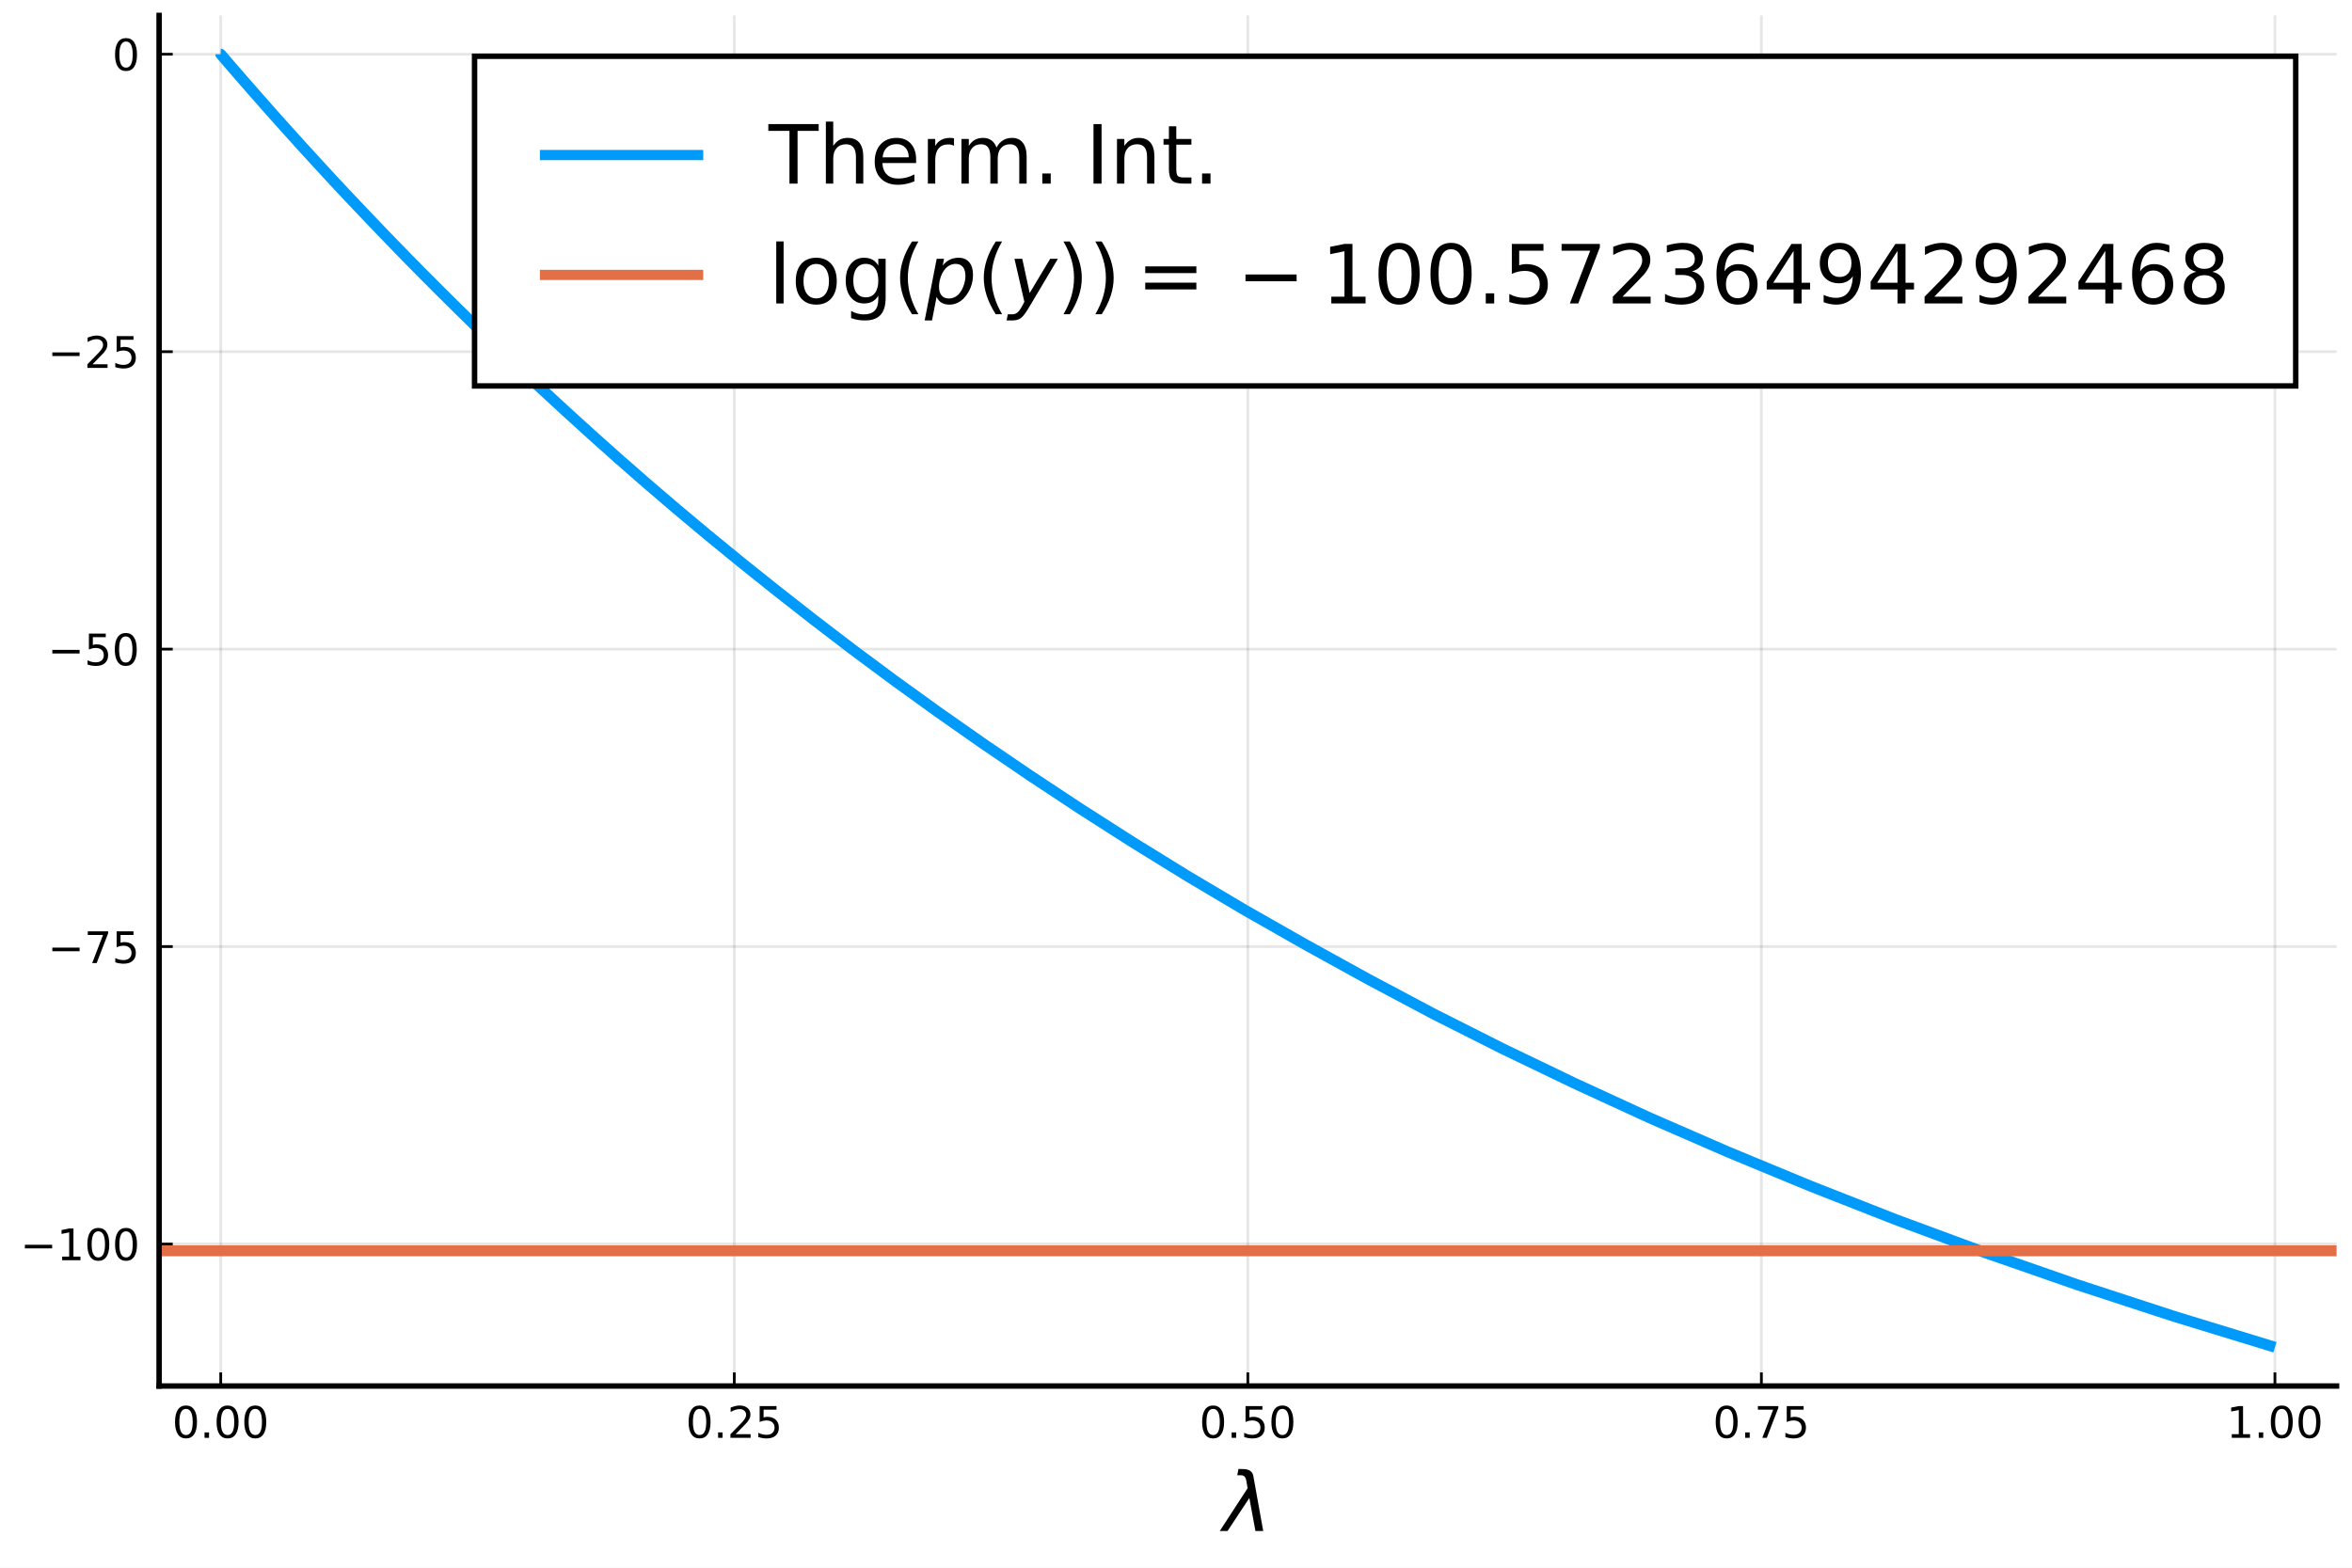
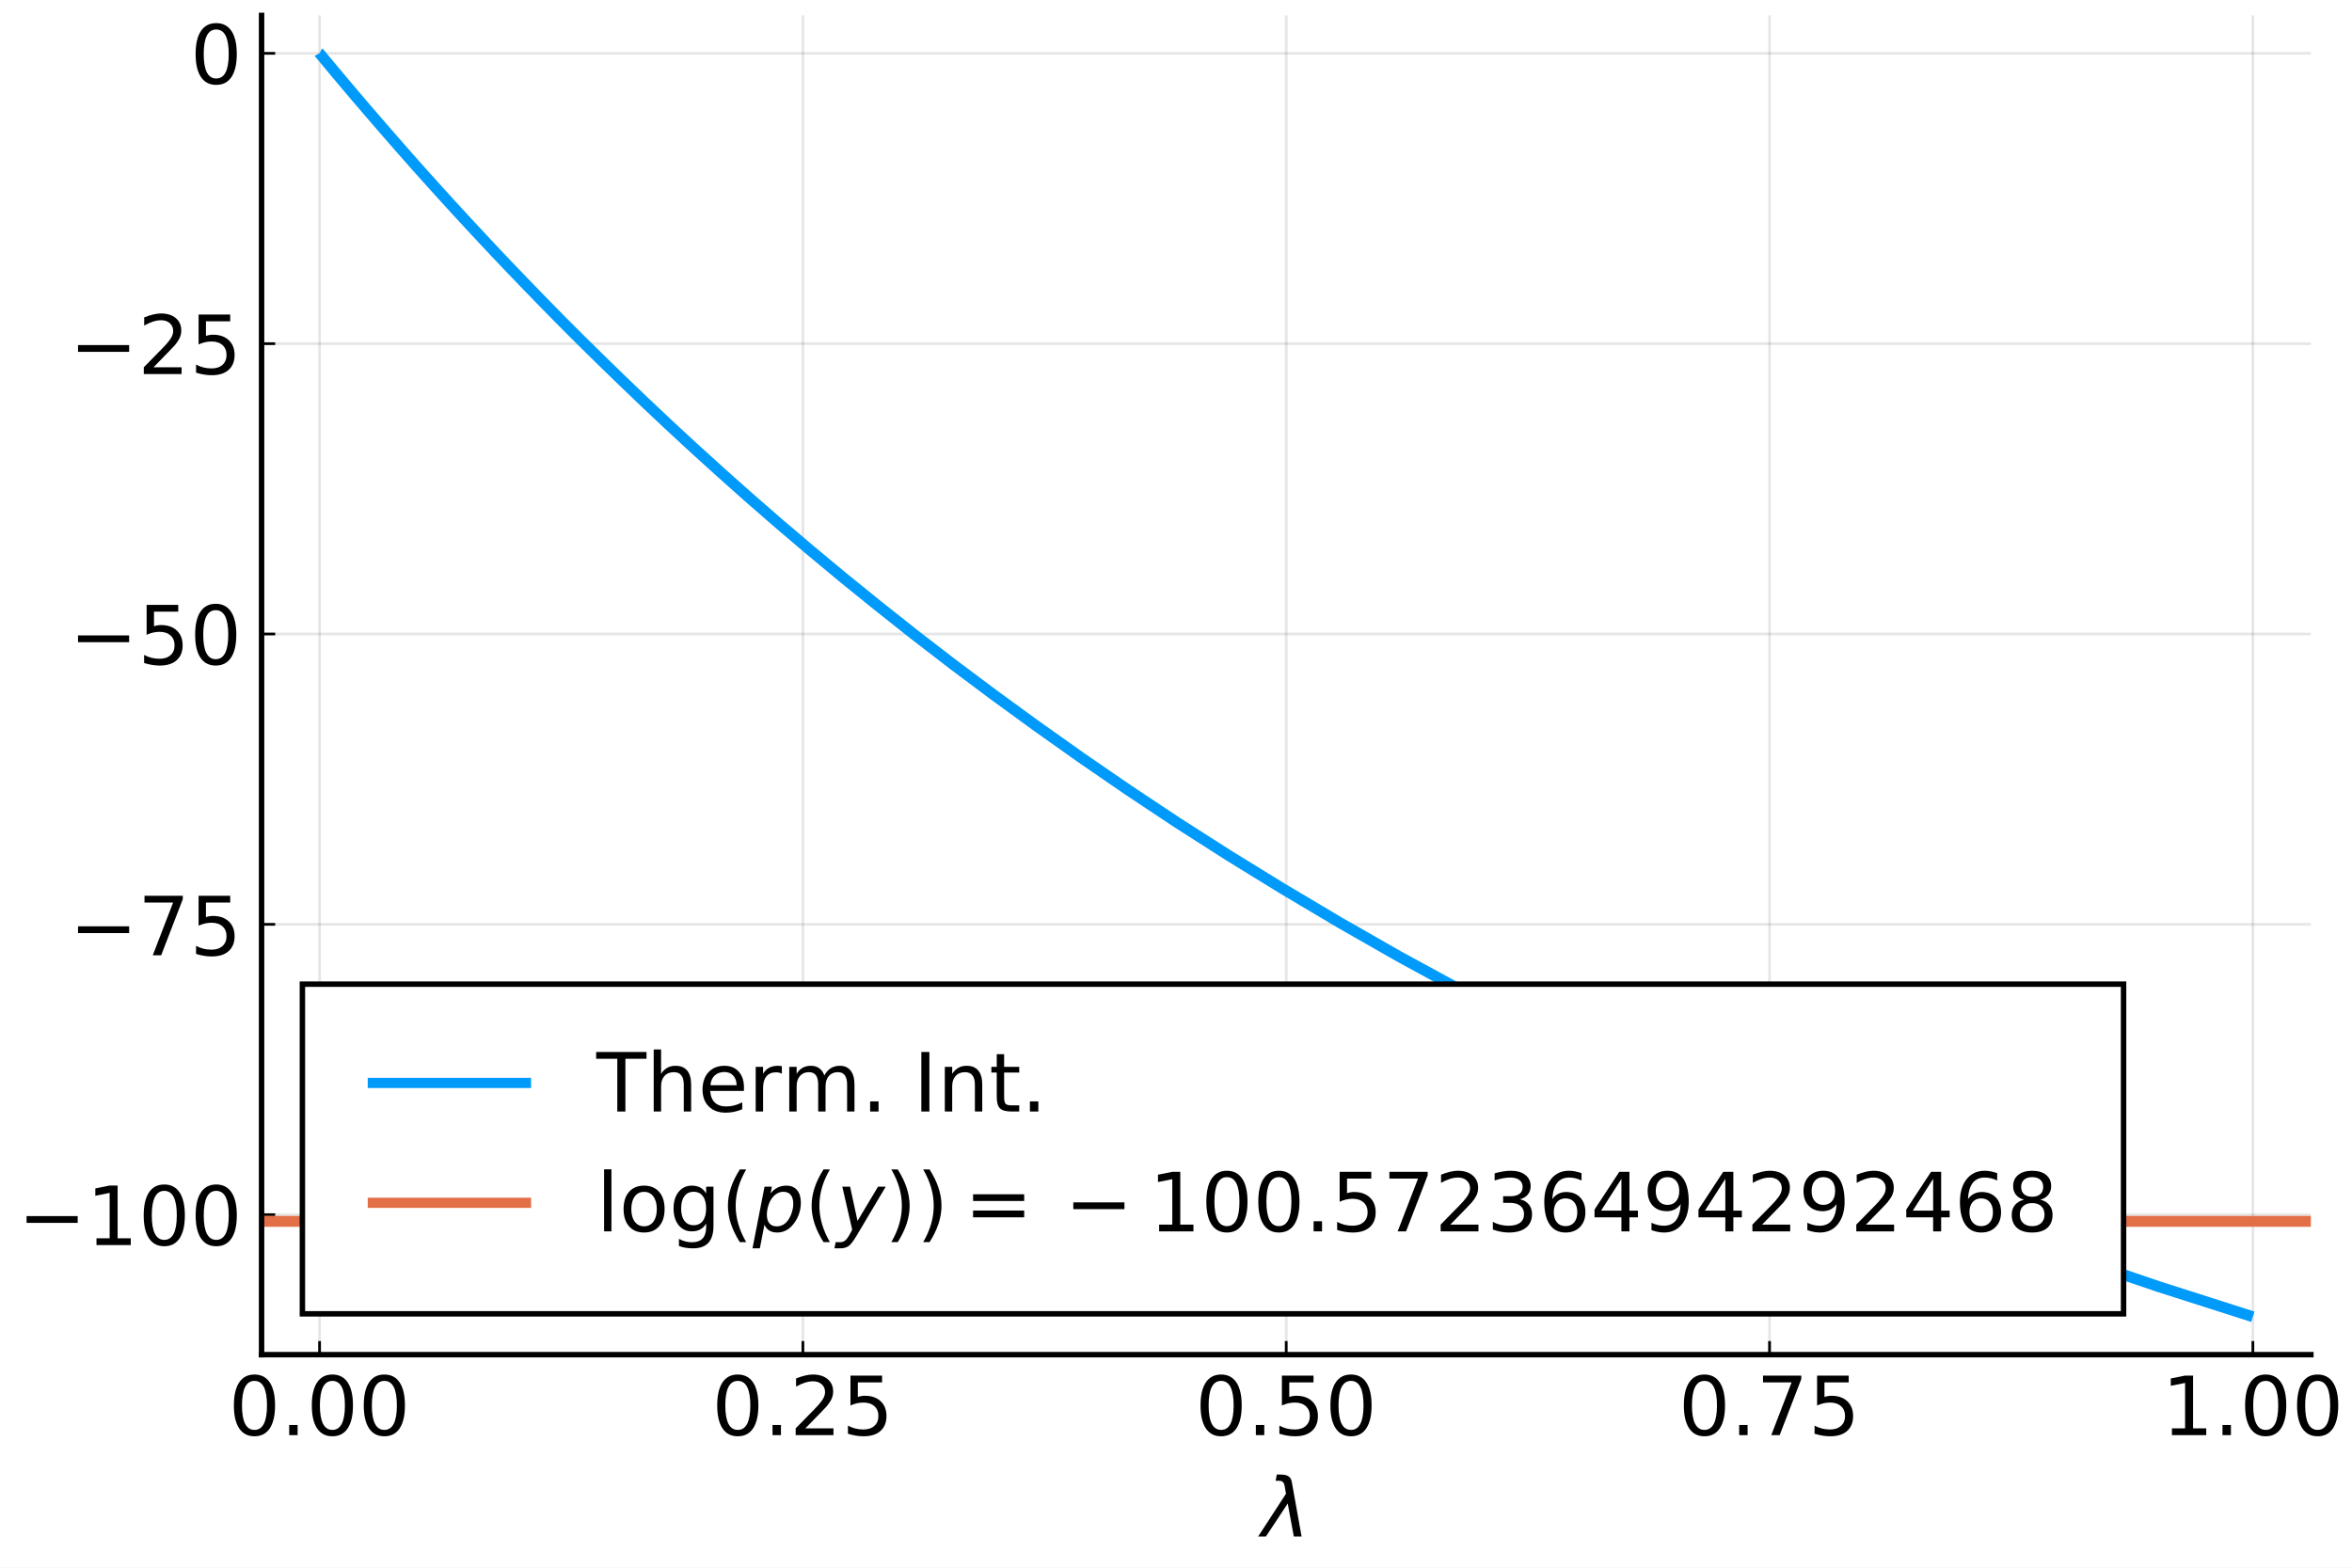
<svg xmlns="http://www.w3.org/2000/svg" xmlns:xlink="http://www.w3.org/1999/xlink" height="288pt" version="1.1" viewBox="0 0 432 288" width="432pt">
  <defs>
    <style type="text/css">
*{stroke-linecap:butt;stroke-linejoin:round;}
  </style>
  </defs>
  <g id="figure_1">
    <g id="patch_1">
      <path d="M 0 288  L 432 288  L 432 0  L 0 0  z " style="fill:#ffffff;" />
    </g>
    <g id="axes_1">
      <g id="patch_2">
-         <path d="M 29.224 254.625  L 429.165 254.625  L 429.165 2.835  L 29.224 2.835  z " style="fill:#ffffff;" />
+         <path d="M 48.043 248.865  L 424.445 248.865  L 424.445 2.835  L 48.043 2.835  z " style="fill:#ffffff;" />
      </g>
      <g id="matplotlib.axis_1">
        <g id="xtick_1">
          <g id="line2d_1">
-             <path clip-path="url(#p4b41898ab3)" d="M 40.543 254.625  L 40.543 2.835  " style="fill:none;stroke:#000000;stroke-linecap:square;stroke-opacity:0.1;stroke-width:0.5;" />
+             <path clip-path="url(#pcfd4b749c5)" d="M 58.696 248.865  L 58.696 2.835  " style="fill:none;stroke:#000000;stroke-linecap:square;stroke-opacity:0.1;stroke-width:0.5;" />
          </g>
          <g id="line2d_2">
            <defs>
-               <path d="M 0 0  L 0 -2.5  " id="m6fcf309dd4" style="stroke:#000000;stroke-width:0.5;" />
-             </defs>
-             <g>
-               <use style="stroke:#000000;stroke-width:0.5;" x="40.543" xlink:href="#m6fcf309dd4" y="254.625" />
+               <path d="M 0 0  L 0 -2.5  " id="m64c9d3995f" style="stroke:#000000;stroke-width:0.5;" />
+             </defs>
+             <g>
+               <use style="stroke:#000000;stroke-width:0.5;" x="58.696" xlink:href="#m64c9d3995f" y="248.865" />
            </g>
          </g>
          <g id="text_1">
            <defs>
              <path d="M 31.781 66.406  Q 24.172 66.406 20.328 58.906  Q 16.5 51.422 16.5 36.375  Q 16.5 21.391 20.328 13.891  Q 24.172 6.391 31.781 6.391  Q 39.453 6.391 43.281 13.891  Q 47.125 21.391 47.125 36.375  Q 47.125 51.422 43.281 58.906  Q 39.453 66.406 31.781 66.406  z M 31.781 74.219  Q 44.047 74.219 50.516 64.516  Q 56.984 54.828 56.984 36.375  Q 56.984 17.969 50.516 8.266  Q 44.047 -1.422 31.781 -1.422  Q 19.531 -1.422 13.062 8.266  Q 6.594 17.969 6.594 36.375  Q 6.594 54.828 13.062 64.516  Q 19.531 74.219 31.781 74.219  z " id="DejaVuSans-48" />
              <path d="M 10.688 12.406  L 21 12.406  L 21 0  L 10.688 0  z " id="DejaVuSans-46" />
            </defs>
-             <g transform="translate(31.62267 264.2041)scale(0.08 -0.08)">
+             <g transform="translate(41.97112 263.763)scale(0.15 -0.15)">
              <use transform="translate(0 0.78125)" xlink:href="#DejaVuSans-48" />
              <use transform="translate(63.62305 0.78125)" xlink:href="#DejaVuSans-46" />
              <use transform="translate(95.41016 0.78125)" xlink:href="#DejaVuSans-48" />
              <use transform="translate(159.0332 0.78125)" xlink:href="#DejaVuSans-48" />
            </g>
          </g>
        </g>
        <g id="xtick_2">
          <g id="line2d_3">
-             <path clip-path="url(#p4b41898ab3)" d="M 134.869 254.625  L 134.869 2.835  " style="fill:none;stroke:#000000;stroke-linecap:square;stroke-opacity:0.1;stroke-width:0.5;" />
+             <path clip-path="url(#pcfd4b749c5)" d="M 147.47 248.865  L 147.47 2.835  " style="fill:none;stroke:#000000;stroke-linecap:square;stroke-opacity:0.1;stroke-width:0.5;" />
          </g>
          <g id="line2d_4">
            <g>
-               <use style="stroke:#000000;stroke-width:0.5;" x="134.869" xlink:href="#m6fcf309dd4" y="254.625" />
+               <use style="stroke:#000000;stroke-width:0.5;" x="147.47" xlink:href="#m64c9d3995f" y="248.865" />
            </g>
          </g>
          <g id="text_2">
            <defs>
              <path d="M 19.188 8.297  L 53.609 8.297  L 53.609 0  L 7.328 0  L 7.328 8.297  Q 12.938 14.109 22.625 23.891  Q 32.328 33.688 34.812 36.531  Q 39.547 41.844 41.422 45.531  Q 43.312 49.219 43.312 52.781  Q 43.312 58.594 39.234 62.25  Q 35.156 65.922 28.609 65.922  Q 23.969 65.922 18.812 64.312  Q 13.672 62.703 7.812 59.422  L 7.812 69.391  Q 13.766 71.781 18.938 73  Q 24.125 74.219 28.422 74.219  Q 39.75 74.219 46.484 68.547  Q 53.219 62.891 53.219 53.422  Q 53.219 48.922 51.531 44.891  Q 49.859 40.875 45.406 35.406  Q 44.188 33.984 37.641 27.219  Q 31.109 20.453 19.188 8.297  z " id="DejaVuSans-50" />
              <path d="M 10.797 72.906  L 49.516 72.906  L 49.516 64.594  L 19.828 64.594  L 19.828 46.734  Q 21.969 47.469 24.109 47.828  Q 26.266 48.188 28.422 48.188  Q 40.625 48.188 47.75 41.5  Q 54.891 34.812 54.891 23.391  Q 54.891 11.625 47.562 5.094  Q 40.234 -1.422 26.906 -1.422  Q 22.312 -1.422 17.547 -0.641  Q 12.797 0.141 7.719 1.703  L 7.719 11.625  Q 12.109 9.234 16.797 8.062  Q 21.484 6.891 26.703 6.891  Q 35.156 6.891 40.078 11.328  Q 45.016 15.766 45.016 23.391  Q 45.016 31 40.078 35.438  Q 35.156 39.891 26.703 39.891  Q 22.75 39.891 18.812 39.016  Q 14.891 38.141 10.797 36.281  z " id="DejaVuSans-53" />
            </defs>
-             <g transform="translate(125.9486 264.2041)scale(0.08 -0.08)">
+             <g transform="translate(130.7452 263.763)scale(0.15 -0.15)">
              <use transform="translate(0 0.78125)" xlink:href="#DejaVuSans-48" />
              <use transform="translate(63.62305 0.78125)" xlink:href="#DejaVuSans-46" />
              <use transform="translate(95.33203 0.78125)" xlink:href="#DejaVuSans-50" />
              <use transform="translate(158.9551 0.78125)" xlink:href="#DejaVuSans-53" />
            </g>
          </g>
        </g>
        <g id="xtick_3">
          <g id="line2d_5">
-             <path clip-path="url(#p4b41898ab3)" d="M 229.194 254.625  L 229.194 2.835  " style="fill:none;stroke:#000000;stroke-linecap:square;stroke-opacity:0.1;stroke-width:0.5;" />
+             <path clip-path="url(#pcfd4b749c5)" d="M 236.244 248.865  L 236.244 2.835  " style="fill:none;stroke:#000000;stroke-linecap:square;stroke-opacity:0.1;stroke-width:0.5;" />
          </g>
          <g id="line2d_6">
            <g>
-               <use style="stroke:#000000;stroke-width:0.5;" x="229.194" xlink:href="#m6fcf309dd4" y="254.625" />
+               <use style="stroke:#000000;stroke-width:0.5;" x="236.244" xlink:href="#m64c9d3995f" y="248.865" />
            </g>
          </g>
          <g id="text_3">
-             <g transform="translate(220.2745 264.2041)scale(0.08 -0.08)">
+             <g transform="translate(219.5193 263.763)scale(0.15 -0.15)">
              <use transform="translate(0 0.78125)" xlink:href="#DejaVuSans-48" />
              <use transform="translate(63.62305 0.78125)" xlink:href="#DejaVuSans-46" />
              <use transform="translate(95.41016 0.78125)" xlink:href="#DejaVuSans-53" />
              <use transform="translate(159.0332 0.78125)" xlink:href="#DejaVuSans-48" />
            </g>
          </g>
        </g>
        <g id="xtick_4">
          <g id="line2d_7">
-             <path clip-path="url(#p4b41898ab3)" d="M 323.52 254.625  L 323.52 2.835  " style="fill:none;stroke:#000000;stroke-linecap:square;stroke-opacity:0.1;stroke-width:0.5;" />
+             <path clip-path="url(#pcfd4b749c5)" d="M 325.018 248.865  L 325.018 2.835  " style="fill:none;stroke:#000000;stroke-linecap:square;stroke-opacity:0.1;stroke-width:0.5;" />
          </g>
          <g id="line2d_8">
            <g>
-               <use style="stroke:#000000;stroke-width:0.5;" x="323.52" xlink:href="#m6fcf309dd4" y="254.625" />
+               <use style="stroke:#000000;stroke-width:0.5;" x="325.018" xlink:href="#m64c9d3995f" y="248.865" />
            </g>
          </g>
          <g id="text_4">
            <defs>
              <path d="M 8.203 72.906  L 55.078 72.906  L 55.078 68.703  L 28.609 0  L 18.312 0  L 43.219 64.594  L 8.203 64.594  z " id="DejaVuSans-55" />
            </defs>
-             <g transform="translate(314.6004 264.2041)scale(0.08 -0.08)">
+             <g transform="translate(308.2934 263.763)scale(0.15 -0.15)">
              <use transform="translate(0 0.78125)" xlink:href="#DejaVuSans-48" />
              <use transform="translate(63.62305 0.78125)" xlink:href="#DejaVuSans-46" />
              <use transform="translate(95.30078 0.78125)" xlink:href="#DejaVuSans-55" />
              <use transform="translate(158.9238 0.78125)" xlink:href="#DejaVuSans-53" />
            </g>
          </g>
        </g>
        <g id="xtick_5">
          <g id="line2d_9">
-             <path clip-path="url(#p4b41898ab3)" d="M 417.846 254.625  L 417.846 2.835  " style="fill:none;stroke:#000000;stroke-linecap:square;stroke-opacity:0.1;stroke-width:0.5;" />
+             <path clip-path="url(#pcfd4b749c5)" d="M 413.793 248.865  L 413.793 2.835  " style="fill:none;stroke:#000000;stroke-linecap:square;stroke-opacity:0.1;stroke-width:0.5;" />
          </g>
          <g id="line2d_10">
            <g>
-               <use style="stroke:#000000;stroke-width:0.5;" x="417.846" xlink:href="#m6fcf309dd4" y="254.625" />
+               <use style="stroke:#000000;stroke-width:0.5;" x="413.793" xlink:href="#m64c9d3995f" y="248.865" />
            </g>
          </g>
          <g id="text_5">
            <defs>
              <path d="M 12.406 8.297  L 28.516 8.297  L 28.516 63.922  L 10.984 60.406  L 10.984 69.391  L 28.422 72.906  L 38.281 72.906  L 38.281 8.297  L 54.391 8.297  L 54.391 0  L 12.406 0  z " id="DejaVuSans-49" />
            </defs>
-             <g transform="translate(408.9262 264.2041)scale(0.08 -0.08)">
+             <g transform="translate(397.0675 263.763)scale(0.15 -0.15)">
              <use transform="translate(0 0.78125)" xlink:href="#DejaVuSans-49" />
              <use transform="translate(63.62305 0.78125)" xlink:href="#DejaVuSans-46" />
              <use transform="translate(95.41016 0.78125)" xlink:href="#DejaVuSans-48" />
              <use transform="translate(159.0332 0.78125)" xlink:href="#DejaVuSans-48" />
            </g>
          </g>
        </g>
        <g id="text_6">
          <defs>
            <path d="M 36.719 67.438  L 48.828 0  L 39.312 0  L 31.844 40.438  L 5.125 0  L -4.391 0  L 29.734 52.438  L 28.031 62.109  Q 26.953 68.266 21.734 68.266  L 17.047 68.266  L 18.5 75.984  L 24.219 75.875  Q 35.203 75.734 36.719 67.438  z " id="DejaVuSans-Oblique-955" />
          </defs>
-           <g transform="translate(224.6945 281.2655)scale(0.15 -0.15)">
+           <g transform="translate(231.7443 282.2802)scale(0.15 -0.15)">
            <use transform="translate(0 0.015625)" xlink:href="#DejaVuSans-Oblique-955" />
          </g>
        </g>
      </g>
      <g id="matplotlib.axis_2">
        <g id="ytick_1">
          <g id="line2d_11">
-             <path clip-path="url(#p4b41898ab3)" d="M 29.224 228.541  L 429.165 228.541  " style="fill:none;stroke:#000000;stroke-linecap:square;stroke-opacity:0.1;stroke-width:0.5;" />
+             <path clip-path="url(#pcfd4b749c5)" d="M 48.043 223.153  L 424.445 223.153  " style="fill:none;stroke:#000000;stroke-linecap:square;stroke-opacity:0.1;stroke-width:0.5;" />
          </g>
          <g id="line2d_12">
            <defs>
-               <path d="M 0 0  L 2.5 0  " id="me5d37dd1ff" style="stroke:#000000;stroke-width:0.5;" />
-             </defs>
-             <g>
-               <use style="stroke:#000000;stroke-width:0.5;" x="29.224" xlink:href="#me5d37dd1ff" y="228.541" />
+               <path d="M 0 0  L 2.5 0  " id="m5607b345b4" style="stroke:#000000;stroke-width:0.5;" />
+             </defs>
+             <g>
+               <use style="stroke:#000000;stroke-width:0.5;" x="48.043" xlink:href="#m5607b345b4" y="223.153" />
            </g>
          </g>
          <g id="text_7">
            <defs>
              <path d="M 10.594 35.5  L 73.188 35.5  L 73.188 27.203  L 10.594 27.203  z " id="DejaVuSans-8722" />
            </defs>
-             <g transform="translate(3.723562 231.58)scale(0.08 -0.08)">
+             <g transform="translate(3.29323 228.8516)scale(0.15 -0.15)">
              <use transform="translate(0 0.78125)" xlink:href="#DejaVuSans-8722" />
              <use transform="translate(83.78906 0.78125)" xlink:href="#DejaVuSans-49" />
              <use transform="translate(147.4121 0.78125)" xlink:href="#DejaVuSans-48" />
              <use transform="translate(211.0352 0.78125)" xlink:href="#DejaVuSans-48" />
            </g>
          </g>
        </g>
        <g id="ytick_2">
          <g id="line2d_13">
-             <path clip-path="url(#p4b41898ab3)" d="M 29.224 173.896  L 429.165 173.896  " style="fill:none;stroke:#000000;stroke-linecap:square;stroke-opacity:0.1;stroke-width:0.5;" />
+             <path clip-path="url(#pcfd4b749c5)" d="M 48.043 169.814  L 424.445 169.814  " style="fill:none;stroke:#000000;stroke-linecap:square;stroke-opacity:0.1;stroke-width:0.5;" />
          </g>
          <g id="line2d_14">
            <g>
-               <use style="stroke:#000000;stroke-width:0.5;" x="29.224" xlink:href="#me5d37dd1ff" y="173.896" />
+               <use style="stroke:#000000;stroke-width:0.5;" x="48.043" xlink:href="#m5607b345b4" y="169.814" />
            </g>
          </g>
          <g id="text_8">
-             <g transform="translate(8.763562 176.9351)scale(0.08 -0.08)">
+             <g transform="translate(12.74323 175.5129)scale(0.15 -0.15)">
              <use transform="translate(0 0.09375)" xlink:href="#DejaVuSans-8722" />
              <use transform="translate(83.78906 0.09375)" xlink:href="#DejaVuSans-55" />
              <use transform="translate(147.4121 0.09375)" xlink:href="#DejaVuSans-53" />
            </g>
          </g>
        </g>
        <g id="ytick_3">
          <g id="line2d_15">
-             <path clip-path="url(#p4b41898ab3)" d="M 29.224 119.251  L 429.165 119.251  " style="fill:none;stroke:#000000;stroke-linecap:square;stroke-opacity:0.1;stroke-width:0.5;" />
+             <path clip-path="url(#pcfd4b749c5)" d="M 48.043 116.475  L 424.445 116.475  " style="fill:none;stroke:#000000;stroke-linecap:square;stroke-opacity:0.1;stroke-width:0.5;" />
          </g>
          <g id="line2d_16">
            <g>
-               <use style="stroke:#000000;stroke-width:0.5;" x="29.224" xlink:href="#me5d37dd1ff" y="119.251" />
+               <use style="stroke:#000000;stroke-width:0.5;" x="48.043" xlink:href="#m5607b345b4" y="116.475" />
            </g>
          </g>
          <g id="text_9">
-             <g transform="translate(8.763562 122.2901)scale(0.08 -0.08)">
+             <g transform="translate(12.74323 122.1741)scale(0.15 -0.15)">
              <use transform="translate(0 0.78125)" xlink:href="#DejaVuSans-8722" />
              <use transform="translate(83.78906 0.78125)" xlink:href="#DejaVuSans-53" />
              <use transform="translate(147.4121 0.78125)" xlink:href="#DejaVuSans-48" />
            </g>
          </g>
        </g>
        <g id="ytick_4">
          <g id="line2d_17">
-             <path clip-path="url(#p4b41898ab3)" d="M 29.224 64.606  L 429.165 64.606  " style="fill:none;stroke:#000000;stroke-linecap:square;stroke-opacity:0.1;stroke-width:0.5;" />
+             <path clip-path="url(#pcfd4b749c5)" d="M 48.043 63.137  L 424.445 63.137  " style="fill:none;stroke:#000000;stroke-linecap:square;stroke-opacity:0.1;stroke-width:0.5;" />
          </g>
          <g id="line2d_18">
            <g>
-               <use style="stroke:#000000;stroke-width:0.5;" x="29.224" xlink:href="#me5d37dd1ff" y="64.606" />
+               <use style="stroke:#000000;stroke-width:0.5;" x="48.043" xlink:href="#m5607b345b4" y="63.137" />
            </g>
          </g>
          <g id="text_10">
-             <g transform="translate(8.763562 67.64514)scale(0.08 -0.08)">
+             <g transform="translate(12.74323 68.83536)scale(0.15 -0.15)">
              <use transform="translate(0 0.78125)" xlink:href="#DejaVuSans-8722" />
              <use transform="translate(83.78906 0.78125)" xlink:href="#DejaVuSans-50" />
              <use transform="translate(147.4121 0.78125)" xlink:href="#DejaVuSans-53" />
            </g>
          </g>
        </g>
        <g id="ytick_5">
          <g id="line2d_19">
-             <path clip-path="url(#p4b41898ab3)" d="M 29.224 9.961  L 429.165 9.961  " style="fill:none;stroke:#000000;stroke-linecap:square;stroke-opacity:0.1;stroke-width:0.5;" />
+             <path clip-path="url(#pcfd4b749c5)" d="M 48.043 9.798  L 424.445 9.798  " style="fill:none;stroke:#000000;stroke-linecap:square;stroke-opacity:0.1;stroke-width:0.5;" />
          </g>
          <g id="line2d_20">
            <g>
-               <use style="stroke:#000000;stroke-width:0.5;" x="29.224" xlink:href="#me5d37dd1ff" y="9.961" />
+               <use style="stroke:#000000;stroke-width:0.5;" x="48.043" xlink:href="#m5607b345b4" y="9.798" />
            </g>
          </g>
          <g id="text_11">
-             <g transform="translate(20.60356 13.00017)scale(0.08 -0.08)">
+             <g transform="translate(34.94323 15.49661)scale(0.15 -0.15)">
              <use transform="translate(0 0.78125)" xlink:href="#DejaVuSans-48" />
            </g>
          </g>
        </g>
      </g>
      <g id="line2d_21">
-         <path clip-path="url(#p4b41898ab3)" d="M 40.543 9.961  L 40.543 9.961  L 40.543 9.961  L 40.543 9.961  L 40.543 9.961  L 40.543 9.961  L 40.543 9.962  L 40.544 9.962  L 40.545 9.963  L 40.546 9.965  L 40.549 9.968  L 40.552 9.972  L 40.557 9.977  L 40.563 9.985  L 40.571 9.994  L 40.582 10.007  L 40.596 10.023  L 40.614 10.044  L 40.636 10.07  L 40.663 10.101  L 40.697 10.14  L 40.737 10.187  L 40.786 10.244  L 40.843 10.311  L 40.911 10.39  L 40.991 10.483  L 41.084 10.592  L 41.192 10.717  L 41.317 10.862  L 41.46 11.028  L 41.623 11.218  L 41.809 11.434  L 42.019 11.678  L 42.257 11.954  L 42.524 12.264  L 42.824 12.611  L 43.159 12.996  L 43.532 13.427  L 43.947 13.906  L 44.406 14.434  L 44.914 15.016  L 45.474 15.658  L 46.089 16.361  L 46.765 17.132  L 47.505 17.972  L 48.314 18.892  L 49.196 19.895  L 50.157 20.977  L 51.201 22.147  L 52.333 23.412  L 53.561 24.777  L 54.888 26.246  L 56.321 27.822  L 57.867 29.511  L 59.532 31.324  L 61.322 33.264  L 63.245 35.323  L 65.307 37.506  L 67.517 39.834  L 69.882 42.308  L 72.41 44.93  L 75.109 47.704  L 77.988 50.623  L 81.055 53.692  L 84.321 56.927  L 87.794 60.327  L 91.483 63.889  L 95.4 67.622  L 99.554 71.523  L 103.956 75.582  L 108.617 79.817  L 113.548 84.224  L 118.76 88.782  L 124.267 93.496  L 130.079 98.361  L 136.209 103.374  L 142.671 108.54  L 149.477 113.873  L 156.641 119.354  L 164.178 124.951  L 172.1 130.673  L 180.424 136.51  L 189.164 142.457  L 198.336 148.521  L 207.954 154.673  L 218.036 160.899  L 228.599 167.169  L 239.658 173.464  L 251.231 179.849  L 263.337 186.284  L 275.992 192.661  L 289.216 199.022  L 303.028 205.377  L 317.447 211.656  L 332.493 217.883  L 348.186 224.05  L 364.546 230.102  L 381.595 236.036  L 399.355 241.839  L 417.846 247.499  " style="fill:none;stroke:#009afa;stroke-width:2;" />
+         <path clip-path="url(#pcfd4b749c5)" d="M 58.696 9.798  L 58.696 9.798  L 58.696 9.798  L 58.696 9.798  L 58.696 9.798  L 58.696 9.798  L 58.697 9.799  L 58.697 9.799  L 58.698 9.8  L 58.7 9.802  L 58.702 9.805  L 58.705 9.809  L 58.709 9.814  L 58.715 9.821  L 58.723 9.83  L 58.733 9.843  L 58.747 9.859  L 58.763 9.879  L 58.784 9.904  L 58.81 9.935  L 58.841 9.973  L 58.879 10.019  L 58.925 10.074  L 58.979 10.14  L 59.043 10.217  L 59.118 10.308  L 59.206 10.414  L 59.307 10.537  L 59.424 10.679  L 59.559 10.841  L 59.713 11.027  L 59.888 11.237  L 60.086 11.475  L 60.31 11.744  L 60.561 12.046  L 60.843 12.386  L 61.159 12.764  L 61.51 13.184  L 61.9 13.65  L 62.332 14.165  L 62.81 14.734  L 63.337 15.36  L 63.916 16.048  L 64.552 16.799  L 65.249 17.621  L 66.01 18.513  L 66.84 19.482  L 67.744 20.535  L 68.727 21.676  L 69.793 22.909  L 70.948 24.241  L 72.197 25.674  L 73.546 27.219  L 75.001 28.875  L 76.568 30.643  L 78.252 32.527  L 80.062 34.536  L 82.003 36.679  L 84.083 38.952  L 86.308 41.364  L 88.687 43.922  L 91.228 46.629  L 93.937 49.479  L 96.824 52.478  L 99.898 55.646  L 103.166 58.976  L 106.639 62.45  L 110.325 66.076  L 114.234 69.877  L 118.377 73.848  L 122.764 77.982  L 127.404 82.274  L 132.31 86.722  L 137.492 91.339  L 142.962 96.104  L 148.732 101.011  L 154.813 106.064  L 161.219 111.255  L 167.961 116.596  L 175.054 122.063  L 182.511 127.643  L 190.345 133.351  L 198.57 139.186  L 207.202 145.12  L 216.254 151.138  L 225.743 157.203  L 235.684 163.318  L 246.092 169.503  L 256.984 175.725  L 268.377 181.933  L 280.288 188.139  L 292.734 194.365  L 305.733 200.555  L 319.303 206.732  L 333.463 212.854  L 348.232 218.889  L 363.629 224.833  L 379.675 230.644  L 396.389 236.336  L 413.793 241.902  " style="fill:none;stroke:#009afa;stroke-width:2;" />
      </g>
      <g id="line2d_22">
-         <path clip-path="url(#p4b41898ab3)" d="M -1 229.792  L 433 229.792  " style="fill:none;stroke:#e36f47;stroke-width:2;" />
+         <path clip-path="url(#pcfd4b749c5)" d="M -1 224.374  L 433 224.374  " style="fill:none;stroke:#e36f47;stroke-width:2;" />
      </g>
      <g id="patch_3">
-         <path d="M 29.224 254.625  L 29.224 2.835  " style="fill:none;stroke:#000000;stroke-linecap:square;stroke-linejoin:miter;" />
+         <path d="M 48.043 248.865  L 48.043 2.835  " style="fill:none;stroke:#000000;stroke-linecap:square;stroke-linejoin:miter;" />
      </g>
      <g id="patch_4">
-         <path d="M 29.224 254.625  L 429.165 254.625  " style="fill:none;stroke:#000000;stroke-linecap:square;stroke-linejoin:miter;" />
+         <path d="M 48.043 248.865  L 424.445 248.865  " style="fill:none;stroke:#000000;stroke-linecap:square;stroke-linejoin:miter;" />
      </g>
      <g id="legend_1">
        <g id="patch_5">
-           <path d="M 87.165 70.902  L 421.665 70.902  L 421.665 10.335  L 87.165 10.335  z " style="fill:#ffffff;stroke:#000000;stroke-linejoin:miter;" />
+           <path d="M 55.543 241.365  L 390.043 241.365  L 390.043 180.798  L 55.543 180.798  z " style="fill:#ffffff;stroke:#000000;stroke-linejoin:miter;" />
        </g>
        <g id="line2d_23">
-           <path d="M 99.165 28.482  L 129.165 28.482  " style="fill:none;stroke:#009afa;stroke-linejoin:miter;stroke-width:1.875;" />
+           <path d="M 67.543 198.946  L 97.543 198.946  " style="fill:none;stroke:#009afa;stroke-linejoin:miter;stroke-width:1.875;" />
        </g>
        <g id="line2d_24" />
        <g id="text_12">
          <defs>
            <path d="M -0.297 72.906  L 61.375 72.906  L 61.375 64.594  L 35.5 64.594  L 35.5 0  L 25.594 0  L 25.594 64.594  L -0.297 64.594  z " id="DejaVuSans-84" />
            <path d="M 54.891 33.016  L 54.891 0  L 45.906 0  L 45.906 32.719  Q 45.906 40.484 42.875 44.328  Q 39.844 48.188 33.797 48.188  Q 26.516 48.188 22.312 43.547  Q 18.109 38.922 18.109 30.906  L 18.109 0  L 9.078 0  L 9.078 75.984  L 18.109 75.984  L 18.109 46.188  Q 21.344 51.125 25.703 53.562  Q 30.078 56 35.797 56  Q 45.219 56 50.047 50.172  Q 54.891 44.344 54.891 33.016  z " id="DejaVuSans-104" />
            <path d="M 56.203 29.594  L 56.203 25.203  L 14.891 25.203  Q 15.484 15.922 20.484 11.062  Q 25.484 6.203 34.422 6.203  Q 39.594 6.203 44.453 7.469  Q 49.312 8.734 54.109 11.281  L 54.109 2.781  Q 49.266 0.734 44.188 -0.344  Q 39.109 -1.422 33.891 -1.422  Q 20.797 -1.422 13.156 6.188  Q 5.516 13.812 5.516 26.812  Q 5.516 40.234 12.766 48.109  Q 20.016 56 32.328 56  Q 43.359 56 49.781 48.891  Q 56.203 41.797 56.203 29.594  z M 47.219 32.234  Q 47.125 39.594 43.094 43.984  Q 39.062 48.391 32.422 48.391  Q 24.906 48.391 20.391 44.141  Q 15.875 39.891 15.188 32.172  z " id="DejaVuSans-101" />
            <path d="M 41.109 46.297  Q 39.594 47.172 37.812 47.578  Q 36.031 48 33.891 48  Q 26.266 48 22.188 43.047  Q 18.109 38.094 18.109 28.812  L 18.109 0  L 9.078 0  L 9.078 54.688  L 18.109 54.688  L 18.109 46.188  Q 20.953 51.172 25.484 53.578  Q 30.031 56 36.531 56  Q 37.453 56 38.578 55.875  Q 39.703 55.766 41.062 55.516  z " id="DejaVuSans-114" />
            <path d="M 52 44.188  Q 55.375 50.25 60.062 53.125  Q 64.75 56 71.094 56  Q 79.641 56 84.281 50.016  Q 88.922 44.047 88.922 33.016  L 88.922 0  L 79.891 0  L 79.891 32.719  Q 79.891 40.578 77.094 44.375  Q 74.312 48.188 68.609 48.188  Q 61.625 48.188 57.562 43.547  Q 53.516 38.922 53.516 30.906  L 53.516 0  L 44.484 0  L 44.484 32.719  Q 44.484 40.625 41.703 44.406  Q 38.922 48.188 33.109 48.188  Q 26.219 48.188 22.156 43.531  Q 18.109 38.875 18.109 30.906  L 18.109 0  L 9.078 0  L 9.078 54.688  L 18.109 54.688  L 18.109 46.188  Q 21.188 51.219 25.484 53.609  Q 29.781 56 35.688 56  Q 41.656 56 45.828 52.969  Q 50 49.953 52 44.188  z " id="DejaVuSans-109" />
            <path id="DejaVuSans-32" />
            <path d="M 9.812 72.906  L 19.672 72.906  L 19.672 0  L 9.812 0  z " id="DejaVuSans-73" />
            <path d="M 54.891 33.016  L 54.891 0  L 45.906 0  L 45.906 32.719  Q 45.906 40.484 42.875 44.328  Q 39.844 48.188 33.797 48.188  Q 26.516 48.188 22.312 43.547  Q 18.109 38.922 18.109 30.906  L 18.109 0  L 9.078 0  L 9.078 54.688  L 18.109 54.688  L 18.109 46.188  Q 21.344 51.125 25.703 53.562  Q 30.078 56 35.797 56  Q 45.219 56 50.047 50.172  Q 54.891 44.344 54.891 33.016  z " id="DejaVuSans-110" />
            <path d="M 18.312 70.219  L 18.312 54.688  L 36.812 54.688  L 36.812 47.703  L 18.312 47.703  L 18.312 18.016  Q 18.312 11.328 20.141 9.422  Q 21.969 7.516 27.594 7.516  L 36.812 7.516  L 36.812 0  L 27.594 0  Q 17.188 0 13.234 3.875  Q 9.281 7.766 9.281 18.016  L 9.281 47.703  L 2.688 47.703  L 2.688 54.688  L 9.281 54.688  L 9.281 70.219  z " id="DejaVuSans-116" />
          </defs>
-           <g transform="translate(141.1654 33.7323)scale(0.15 -0.15)">
+           <g transform="translate(109.5432 204.1958)scale(0.15 -0.15)">
            <use xlink:href="#DejaVuSans-84" />
            <use x="61.084" xlink:href="#DejaVuSans-104" />
            <use x="124.463" xlink:href="#DejaVuSans-101" />
            <use x="185.986" xlink:href="#DejaVuSans-114" />
            <use x="227.084" xlink:href="#DejaVuSans-109" />
            <use x="324.496" xlink:href="#DejaVuSans-46" />
            <use x="356.283" xlink:href="#DejaVuSans-32" />
            <use x="388.07" xlink:href="#DejaVuSans-73" />
            <use x="417.562" xlink:href="#DejaVuSans-110" />
            <use x="480.941" xlink:href="#DejaVuSans-116" />
            <use x="520.15" xlink:href="#DejaVuSans-46" />
          </g>
        </g>
        <g id="line2d_25">
-           <path d="M 99.165 50.502  L 129.165 50.502  " style="fill:none;stroke:#e36f47;stroke-linejoin:miter;stroke-width:1.875;" />
+           <path d="M 67.543 220.965  L 97.543 220.965  " style="fill:none;stroke:#e36f47;stroke-linejoin:miter;stroke-width:1.875;" />
        </g>
        <g id="line2d_26" />
        <g id="text_13">
          <defs>
            <path d="M 9.422 75.984  L 18.406 75.984  L 18.406 0  L 9.422 0  z " id="DejaVuSans-108" />
            <path d="M 30.609 48.391  Q 23.391 48.391 19.188 42.75  Q 14.984 37.109 14.984 27.297  Q 14.984 17.484 19.156 11.844  Q 23.344 6.203 30.609 6.203  Q 37.797 6.203 41.984 11.859  Q 46.188 17.531 46.188 27.297  Q 46.188 37.016 41.984 42.703  Q 37.797 48.391 30.609 48.391  z M 30.609 56  Q 42.328 56 49.016 48.375  Q 55.719 40.766 55.719 27.297  Q 55.719 13.875 49.016 6.219  Q 42.328 -1.422 30.609 -1.422  Q 18.844 -1.422 12.172 6.219  Q 5.516 13.875 5.516 27.297  Q 5.516 40.766 12.172 48.375  Q 18.844 56 30.609 56  z " id="DejaVuSans-111" />
            <path d="M 45.406 27.984  Q 45.406 37.75 41.375 43.109  Q 37.359 48.484 30.078 48.484  Q 22.859 48.484 18.828 43.109  Q 14.797 37.75 14.797 27.984  Q 14.797 18.266 18.828 12.891  Q 22.859 7.516 30.078 7.516  Q 37.359 7.516 41.375 12.891  Q 45.406 18.266 45.406 27.984  z M 54.391 6.781  Q 54.391 -7.172 48.188 -13.984  Q 42 -20.797 29.203 -20.797  Q 24.469 -20.797 20.266 -20.094  Q 16.062 -19.391 12.109 -17.922  L 12.109 -9.188  Q 16.062 -11.328 19.922 -12.344  Q 23.781 -13.375 27.781 -13.375  Q 36.625 -13.375 41.016 -8.766  Q 45.406 -4.156 45.406 5.172  L 45.406 9.625  Q 42.625 4.781 38.281 2.391  Q 33.938 0 27.875 0  Q 17.828 0 11.672 7.656  Q 5.516 15.328 5.516 27.984  Q 5.516 40.672 11.672 48.328  Q 17.828 56 27.875 56  Q 33.938 56 38.281 53.609  Q 42.625 51.219 45.406 46.391  L 45.406 54.688  L 54.391 54.688  z " id="DejaVuSans-103" />
            <path d="M 31 75.875  Q 24.469 64.656 21.281 53.656  Q 18.109 42.672 18.109 31.391  Q 18.109 20.125 21.312 9.062  Q 24.516 -2 31 -13.188  L 23.188 -13.188  Q 15.875 -1.703 12.234 9.375  Q 8.594 20.453 8.594 31.391  Q 8.594 42.281 12.203 53.312  Q 15.828 64.359 23.188 75.875  z " id="DejaVuSans-40" />
            <path d="M 49.609 33.688  Q 49.609 40.875 46.484 44.672  Q 43.359 48.484 37.5 48.484  Q 33.5 48.484 29.859 46.438  Q 26.219 44.391 23.391 40.484  Q 20.609 36.625 18.938 31.156  Q 17.281 25.688 17.281 20.312  Q 17.281 13.484 20.406 9.797  Q 23.531 6.109 29.297 6.109  Q 33.547 6.109 37.188 8.109  Q 40.828 10.109 43.406 13.922  Q 46.188 17.922 47.891 23.344  Q 49.609 28.766 49.609 33.688  z M 21.781 46.391  Q 25.391 51.125 30.297 53.562  Q 35.203 56 41.219 56  Q 49.609 56 54.25 50.5  Q 58.891 45.016 58.891 35.109  Q 58.891 27 56 19.656  Q 53.125 12.312 47.703 6.5  Q 44.094 2.641 39.547 0.609  Q 35.016 -1.422 29.984 -1.422  Q 24.172 -1.422 20.219 1  Q 16.266 3.422 14.312 8.203  L 8.688 -20.797  L -0.297 -20.797  L 14.406 54.688  L 23.391 54.688  z " id="DejaVuSans-Oblique-112" />
            <path d="M 24.812 -5.078  Q 18.562 -15.578 14.625 -18.188  Q 10.688 -20.797 4.594 -20.797  L -2.484 -20.797  L -0.984 -13.281  L 4.203 -13.281  Q 7.953 -13.281 10.594 -11.234  Q 13.234 -9.188 16.5 -3.219  L 19.281 2  L 7.172 54.688  L 16.703 54.688  L 25.781 12.797  L 50.875 54.688  L 60.297 54.688  z " id="DejaVuSans-Oblique-121" />
            <path d="M 8.016 75.875  L 15.828 75.875  Q 23.141 64.359 26.781 53.312  Q 30.422 42.281 30.422 31.391  Q 30.422 20.453 26.781 9.375  Q 23.141 -1.703 15.828 -13.188  L 8.016 -13.188  Q 14.5 -2 17.703 9.062  Q 20.906 20.125 20.906 31.391  Q 20.906 42.672 17.703 53.656  Q 14.5 64.656 8.016 75.875  z " id="DejaVuSans-41" />
            <path d="M 10.594 45.406  L 73.188 45.406  L 73.188 37.203  L 10.594 37.203  z M 10.594 25.484  L 73.188 25.484  L 73.188 17.188  L 10.594 17.188  z " id="DejaVuSans-61" />
            <path d="M 40.578 39.312  Q 47.656 37.797 51.625 33  Q 55.609 28.219 55.609 21.188  Q 55.609 10.406 48.188 4.484  Q 40.766 -1.422 27.094 -1.422  Q 22.516 -1.422 17.656 -0.516  Q 12.797 0.391 7.625 2.203  L 7.625 11.719  Q 11.719 9.328 16.594 8.109  Q 21.484 6.891 26.812 6.891  Q 36.078 6.891 40.938 10.547  Q 45.797 14.203 45.797 21.188  Q 45.797 27.641 41.281 31.266  Q 36.766 34.906 28.719 34.906  L 20.219 34.906  L 20.219 43.016  L 29.109 43.016  Q 36.375 43.016 40.234 45.922  Q 44.094 48.828 44.094 54.297  Q 44.094 59.906 40.109 62.906  Q 36.141 65.922 28.719 65.922  Q 24.656 65.922 20.016 65.031  Q 15.375 64.156 9.812 62.312  L 9.812 71.094  Q 15.438 72.656 20.344 73.438  Q 25.25 74.219 29.594 74.219  Q 40.828 74.219 47.359 69.109  Q 53.906 64.016 53.906 55.328  Q 53.906 49.266 50.438 45.094  Q 46.969 40.922 40.578 39.312  z " id="DejaVuSans-51" />
            <path d="M 33.016 40.375  Q 26.375 40.375 22.484 35.828  Q 18.609 31.297 18.609 23.391  Q 18.609 15.531 22.484 10.953  Q 26.375 6.391 33.016 6.391  Q 39.656 6.391 43.531 10.953  Q 47.406 15.531 47.406 23.391  Q 47.406 31.297 43.531 35.828  Q 39.656 40.375 33.016 40.375  z M 52.594 71.297  L 52.594 62.312  Q 48.875 64.062 45.094 64.984  Q 41.312 65.922 37.594 65.922  Q 27.828 65.922 22.672 59.328  Q 17.531 52.734 16.797 39.406  Q 19.672 43.656 24.016 45.922  Q 28.375 48.188 33.594 48.188  Q 44.578 48.188 50.953 41.516  Q 57.328 34.859 57.328 23.391  Q 57.328 12.156 50.688 5.359  Q 44.047 -1.422 33.016 -1.422  Q 20.359 -1.422 13.672 8.266  Q 6.984 17.969 6.984 36.375  Q 6.984 53.656 15.188 63.938  Q 23.391 74.219 37.203 74.219  Q 40.922 74.219 44.703 73.484  Q 48.484 72.75 52.594 71.297  z " id="DejaVuSans-54" />
            <path d="M 37.797 64.312  L 12.891 25.391  L 37.797 25.391  z M 35.203 72.906  L 47.609 72.906  L 47.609 25.391  L 58.016 25.391  L 58.016 17.188  L 47.609 17.188  L 47.609 0  L 37.797 0  L 37.797 17.188  L 4.891 17.188  L 4.891 26.703  z " id="DejaVuSans-52" />
            <path d="M 10.984 1.516  L 10.984 10.5  Q 14.703 8.734 18.5 7.812  Q 22.312 6.891 25.984 6.891  Q 35.75 6.891 40.891 13.453  Q 46.047 20.016 46.781 33.406  Q 43.953 29.203 39.594 26.953  Q 35.25 24.703 29.984 24.703  Q 19.047 24.703 12.672 31.312  Q 6.297 37.938 6.297 49.422  Q 6.297 60.641 12.938 67.422  Q 19.578 74.219 30.609 74.219  Q 43.266 74.219 49.922 64.516  Q 56.594 54.828 56.594 36.375  Q 56.594 19.141 48.406 8.859  Q 40.234 -1.422 26.422 -1.422  Q 22.703 -1.422 18.891 -0.688  Q 15.094 0.047 10.984 1.516  z M 30.609 32.422  Q 37.25 32.422 41.125 36.953  Q 45.016 41.5 45.016 49.422  Q 45.016 57.281 41.125 61.844  Q 37.25 66.406 30.609 66.406  Q 23.969 66.406 20.094 61.844  Q 16.219 57.281 16.219 49.422  Q 16.219 41.5 20.094 36.953  Q 23.969 32.422 30.609 32.422  z " id="DejaVuSans-57" />
            <path d="M 31.781 34.625  Q 24.75 34.625 20.719 30.859  Q 16.703 27.094 16.703 20.516  Q 16.703 13.922 20.719 10.156  Q 24.75 6.391 31.781 6.391  Q 38.812 6.391 42.859 10.172  Q 46.922 13.969 46.922 20.516  Q 46.922 27.094 42.891 30.859  Q 38.875 34.625 31.781 34.625  z M 21.922 38.812  Q 15.578 40.375 12.031 44.719  Q 8.5 49.078 8.5 55.328  Q 8.5 64.062 14.719 69.141  Q 20.953 74.219 31.781 74.219  Q 42.672 74.219 48.875 69.141  Q 55.078 64.062 55.078 55.328  Q 55.078 49.078 51.531 44.719  Q 48 40.375 41.703 38.812  Q 48.828 37.156 52.797 32.312  Q 56.781 27.484 56.781 20.516  Q 56.781 9.906 50.312 4.234  Q 43.844 -1.422 31.781 -1.422  Q 19.734 -1.422 13.25 4.234  Q 6.781 9.906 6.781 20.516  Q 6.781 27.484 10.781 32.312  Q 14.797 37.156 21.922 38.812  z M 18.312 54.391  Q 18.312 48.734 21.844 45.562  Q 25.391 42.391 31.781 42.391  Q 38.141 42.391 41.719 45.562  Q 45.312 48.734 45.312 54.391  Q 45.312 60.062 41.719 63.234  Q 38.141 66.406 31.781 66.406  Q 25.391 66.406 21.844 63.234  Q 18.312 60.062 18.312 54.391  z " id="DejaVuSans-56" />
          </defs>
-           <g transform="translate(141.1654 55.75183)scale(0.15 -0.15)">
+           <g transform="translate(109.5432 226.2154)scale(0.15 -0.15)">
            <use transform="translate(0 0.015625)" xlink:href="#DejaVuSans-108" />
            <use transform="translate(27.7832 0.015625)" xlink:href="#DejaVuSans-111" />
            <use transform="translate(88.96484 0.015625)" xlink:href="#DejaVuSans-103" />
            <use transform="translate(152.4414 0.015625)" xlink:href="#DejaVuSans-40" />
            <use transform="translate(191.4551 0.015625)" xlink:href="#DejaVuSans-Oblique-112" />
            <use transform="translate(254.9316 0.015625)" xlink:href="#DejaVuSans-40" />
            <use transform="translate(293.9453 0.015625)" xlink:href="#DejaVuSans-Oblique-121" />
            <use transform="translate(353.125 0.015625)" xlink:href="#DejaVuSans-41" />
            <use transform="translate(392.1387 0.015625)" xlink:href="#DejaVuSans-41" />
            <use transform="translate(450.6348 0.015625)" xlink:href="#DejaVuSans-61" />
            <use transform="translate(573.3887 0.015625)" xlink:href="#DejaVuSans-8722" />
            <use transform="translate(676.6602 0.015625)" xlink:href="#DejaVuSans-49" />
            <use transform="translate(740.2832 0.015625)" xlink:href="#DejaVuSans-48" />
            <use transform="translate(803.9062 0.015625)" xlink:href="#DejaVuSans-48" />
            <use transform="translate(867.5293 0.015625)" xlink:href="#DejaVuSans-46" />
            <use transform="translate(899.3164 0.015625)" xlink:href="#DejaVuSans-53" />
            <use transform="translate(962.8301 0.015625)" xlink:href="#DejaVuSans-55" />
            <use transform="translate(1026.453 0.015625)" xlink:href="#DejaVuSans-50" />
            <use transform="translate(1090.076 0.015625)" xlink:href="#DejaVuSans-51" />
            <use transform="translate(1153.699 0.015625)" xlink:href="#DejaVuSans-54" />
            <use transform="translate(1217.322 0.015625)" xlink:href="#DejaVuSans-52" />
            <use transform="translate(1280.945 0.015625)" xlink:href="#DejaVuSans-57" />
            <use transform="translate(1344.568 0.015625)" xlink:href="#DejaVuSans-52" />
            <use transform="translate(1408.191 0.015625)" xlink:href="#DejaVuSans-50" />
            <use transform="translate(1471.799 0.015625)" xlink:href="#DejaVuSans-57" />
            <use transform="translate(1535.406 0.015625)" xlink:href="#DejaVuSans-50" />
            <use transform="translate(1599.029 0.015625)" xlink:href="#DejaVuSans-52" />
            <use transform="translate(1662.652 0.015625)" xlink:href="#DejaVuSans-54" />
            <use transform="translate(1726.275 0.015625)" xlink:href="#DejaVuSans-56" />
          </g>
        </g>
      </g>
    </g>
  </g>
  <defs>
-     <clipPath id="p4b41898ab3">
-       <rect height="251.791" width="399.942" x="29.224" y="2.835" />
+     <clipPath id="pcfd4b749c5">
+       <rect height="246.031" width="376.402" x="48.043" y="2.835" />
    </clipPath>
  </defs>
</svg>
